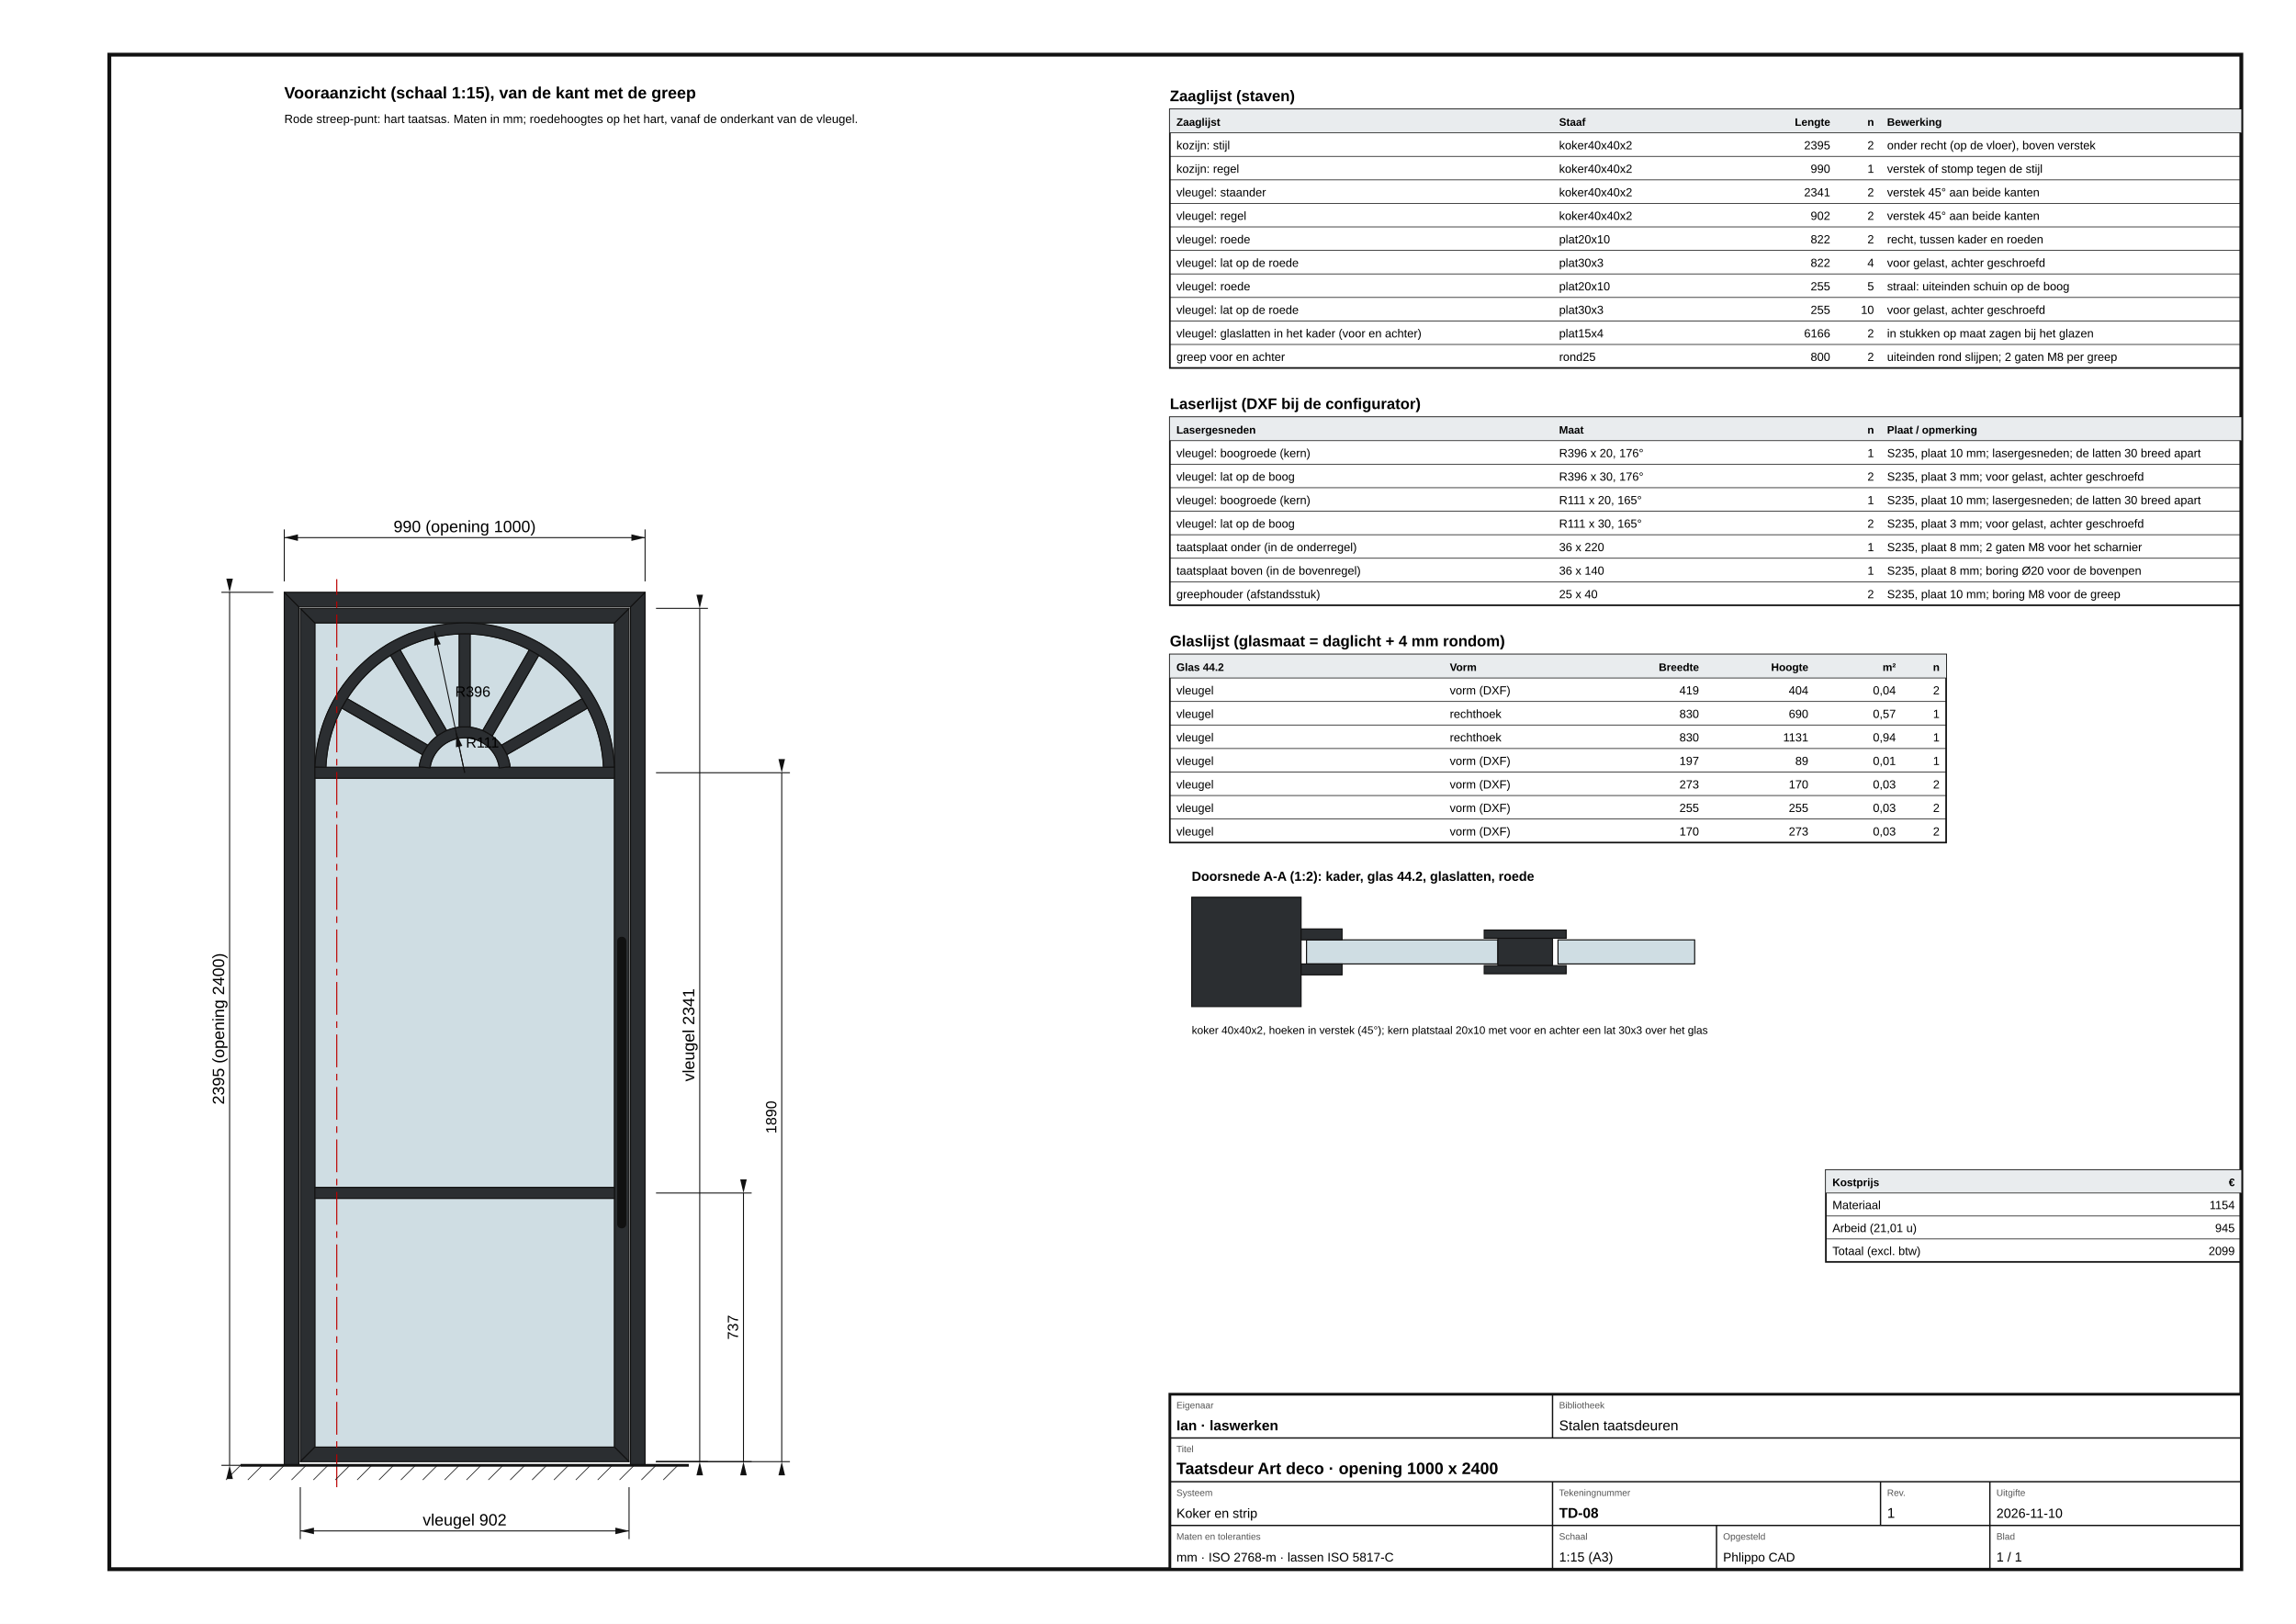
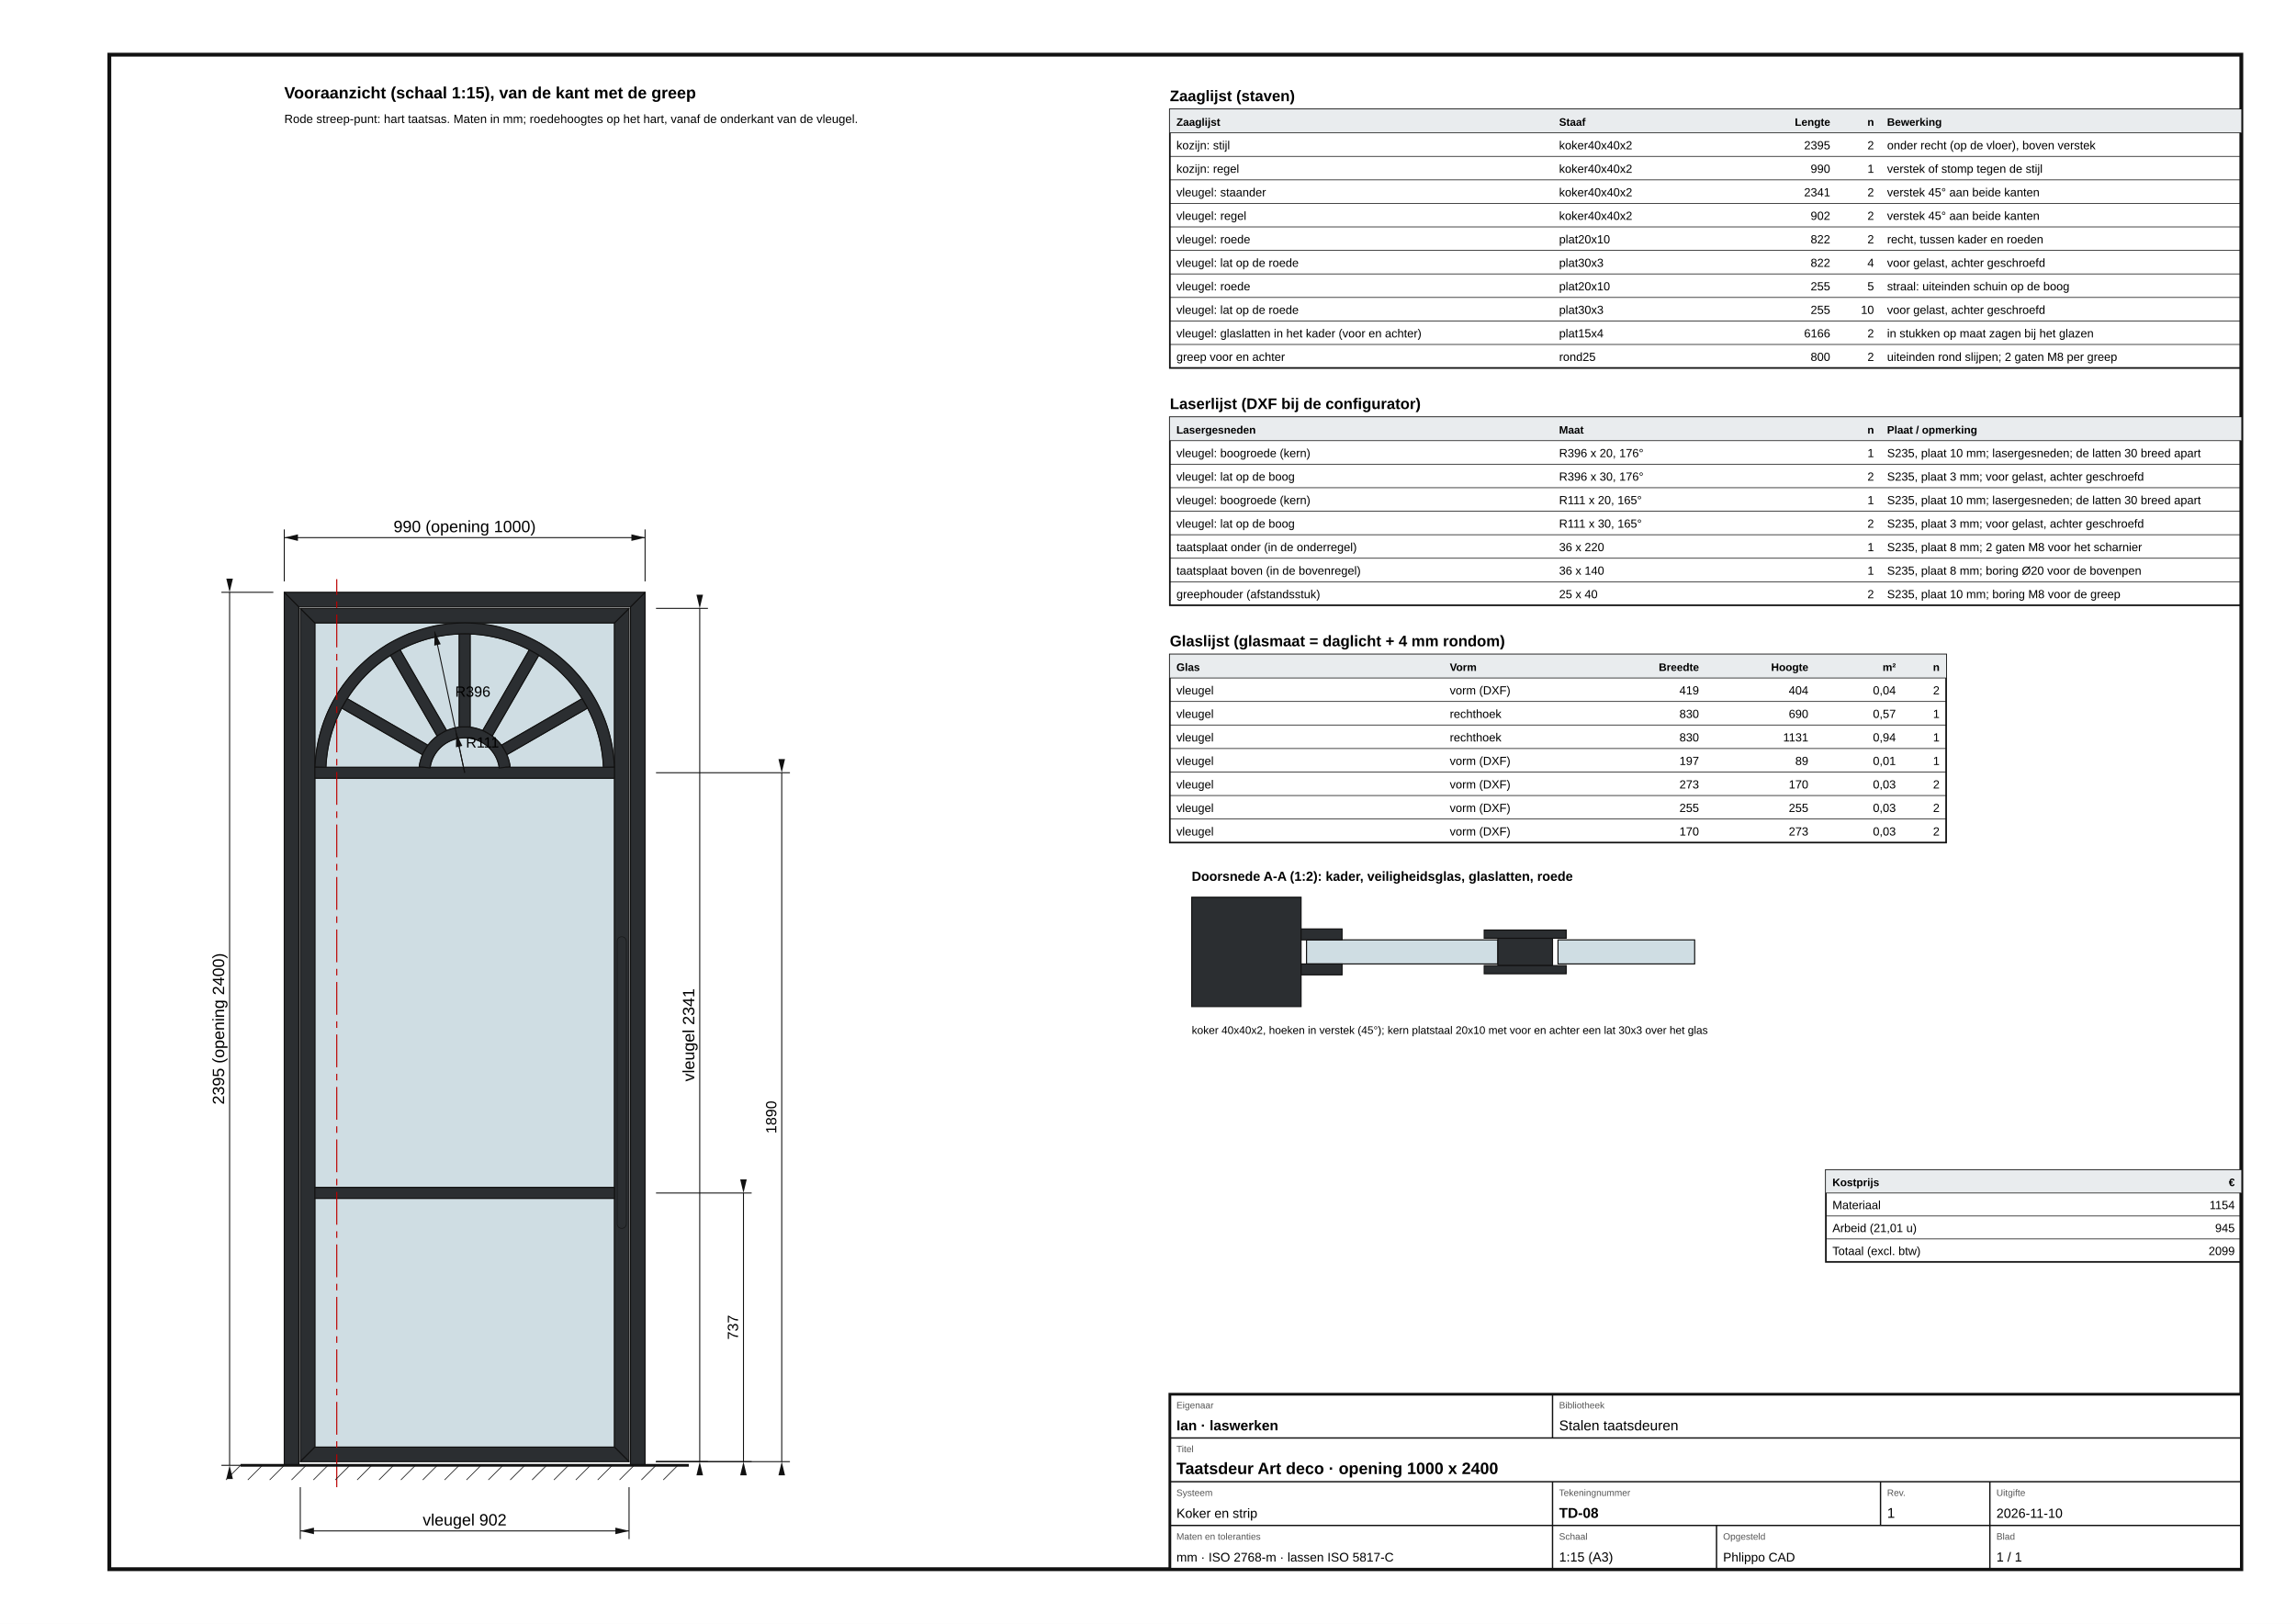
<svg xmlns="http://www.w3.org/2000/svg" viewBox="0 0 420 297" width="420mm" height="297mm" font-family="Arial, Helvetica, sans-serif">
  <rect width="420" height="297" fill="#fff" />
  <rect x="20" y="10" width="390" height="277" fill="none" stroke="#111" stroke-width="0.7" />
  <polygon points="57.6,140.33 57.62,140.33 57.89,137.35 57.91,137.23 57.93,137.1 57.95,136.97 57.97,136.83 58,136.68 58.03,136.52 58.06,136.34 58.09,136.16 58.13,135.96 58.18,135.74 58.23,135.51 58.28,135.26 58.35,134.99 58.42,134.69 58.5,134.36 58.6,134 58.71,133.6 58.85,133.16 59.01,132.67 59.2,132.12 59.43,131.5 59.71,130.79 60.06,130 60.49,129.08 61.05,128.03 61.76,126.81 62.7,125.41 63.95,123.79 65.63,121.96 67.88,119.94 70.9,117.84 74.82,115.89 79.63,114.47 85,113.93 57.6,113.93" fill="#cfdde3" stroke="#111" stroke-width="0.15" stroke-linejoin="round" />
  <polygon points="85,113.93 90.37,114.47 95.18,115.89 99.1,117.84 102.12,119.94 104.37,121.96 106.05,123.79 107.3,125.41 108.24,126.81 108.95,128.03 109.51,129.08 109.94,130 110.29,130.79 110.57,131.5 110.8,132.12 110.99,132.67 111.15,133.16 111.29,133.6 111.4,134 111.5,134.36 111.58,134.69 111.65,134.99 111.72,135.26 111.77,135.51 111.82,135.74 111.87,135.96 111.91,136.16 111.94,136.34 111.97,136.52 112,136.68 112.03,136.83 112.05,136.97 112.07,137.1 112.09,137.23 112.11,137.35 112.38,140.33 112.4,140.33 112.4,113.93" fill="#cfdde3" stroke="#111" stroke-width="0.15" stroke-linejoin="round" />
  <polygon points="57.6,264.67 112.4,264.67 112.4,219.18 57.6,219.18" fill="#cfdde3" stroke="#111" stroke-width="0.15" stroke-linejoin="round" />
  <polygon points="57.6,217.18 112.4,217.18 112.4,142.33 57.6,142.33" fill="#cfdde3" stroke="#111" stroke-width="0.15" stroke-linejoin="round" />
  <polygon points="90.36,137.85 90.27,137.71 90.17,137.58 90.07,137.44 89.97,137.31 89.86,137.18 89.75,137.06 89.64,136.93 89.52,136.81 89.4,136.7 89.28,136.58 89.15,136.47 89.02,136.37 88.89,136.26 88.76,136.16 88.62,136.07 88.48,135.97 88.34,135.88 88.2,135.8 88.05,135.72 87.9,135.64 87.75,135.56 87.6,135.49 87.45,135.43 87.29,135.37 87.13,135.31 86.98,135.25 86.82,135.2 86.65,135.16 86.49,135.12 86.33,135.08 86.16,135.05 86,135.02 85.83,135 85.67,134.98 85.5,134.96 85.33,134.95 85.17,134.94 85,134.94 84.83,134.94 84.67,134.95 84.5,134.96 84.33,134.98 84.17,135 84,135.02 83.84,135.05 83.67,135.08 83.51,135.12 83.35,135.16 83.18,135.2 83.02,135.25 82.87,135.31 82.71,135.37 82.55,135.43 82.4,135.49 82.25,135.56 82.1,135.64 81.95,135.72 81.8,135.8 81.66,135.88 81.52,135.97 81.38,136.07 81.24,136.16 81.11,136.26 80.98,136.37 80.85,136.47 80.72,136.58 80.6,136.7 80.48,136.81 80.36,136.93 80.25,137.06 80.14,137.18 80.03,137.31 79.93,137.44 79.83,137.58 79.73,137.71 79.64,137.85 79.55,137.99 79.46,138.14 79.38,138.28 79.3,138.43 79.23,138.58 79.16,138.73 79.09,138.89 79.03,139.04 78.97,139.2 78.92,139.36 78.87,139.52 78.83,139.68 78.78,139.84 78.75,140 78.72,140.17 78.69,140.33 91.31,140.33 91.28,140.17 91.25,140 91.22,139.84 91.17,139.68 91.13,139.52 91.08,139.36 91.03,139.2 90.97,139.04 90.91,138.89 90.84,138.73 90.77,138.58 90.7,138.43 90.62,138.28 90.54,138.14 90.45,137.99" fill="#cfdde3" stroke="#111" stroke-width="0.15" stroke-linejoin="round" />
  <polygon points="109.53,134.76 109.35,134.12 109.16,133.48 108.94,132.85 108.71,132.23 108.47,131.61 108.2,131 107.93,130.4 107.63,129.8 107.48,129.51 92.86,137.95 92.72,138.04 92.79,138.22 92.81,138.25 92.82,138.29 92.83,138.33 92.85,138.37 92.87,138.41 92.88,138.45 92.9,138.5 92.92,138.55 92.94,138.61 92.96,138.67 92.98,138.73 93,138.8 93.03,138.88 93.05,138.97 93.08,139.06 93.11,139.16 93.13,139.26 93.16,139.36 93.18,139.44 93.19,139.52 93.21,139.6 93.22,139.66 93.24,139.73 93.25,139.78 93.26,139.84 93.27,139.89 93.27,139.93 93.28,139.98 93.29,140.02 93.29,140.06 93.3,140.1 93.31,140.13 93.33,140.33 93.5,140.33 110.38,140.33 110.37,140 110.32,139.34 110.26,138.68 110.18,138.02 110.09,137.36 109.97,136.7 109.84,136.05 109.7,135.4" fill="#cfdde3" stroke="#111" stroke-width="0.15" stroke-linejoin="round" />
  <polygon points="103.88,124.34 103.42,123.85 102.96,123.37 102.48,122.91 102,122.46 101.5,122.02 100.98,121.59 100.46,121.18 99.93,120.78 99.39,120.4 98.83,120.03 98.56,119.86 90.12,134.47 90.04,134.62 90.19,134.74 90.22,134.76 90.25,134.79 90.28,134.81 90.31,134.84 90.35,134.87 90.39,134.9 90.42,134.93 90.47,134.97 90.51,135 90.56,135.05 90.61,135.09 90.67,135.14 90.72,135.2 90.79,135.26 90.86,135.32 90.93,135.4 91.01,135.47 91.08,135.54 91.14,135.61 91.19,135.67 91.24,135.72 91.29,135.77 91.33,135.82 91.37,135.87 91.4,135.91 91.44,135.95 91.47,135.98 91.5,136.02 91.52,136.05 91.55,136.08 91.57,136.11 91.59,136.14 91.71,136.3 91.86,136.22 106.48,127.78 106.3,127.5 105.93,126.95 105.55,126.4 105.15,125.87 104.74,125.35 104.31,124.84" fill="#cfdde3" stroke="#111" stroke-width="0.15" stroke-linejoin="round" />
  <polygon points="92.85,117.18 92.21,116.98 91.57,116.8 90.93,116.64 90.28,116.49 89.63,116.36 88.97,116.25 88.32,116.15 87.66,116.07 86.99,116.01 86.33,115.97 86,115.96 86,132.84 86,133 86.2,133.03 86.24,133.03 86.27,133.04 86.31,133.04 86.35,133.05 86.4,133.06 86.45,133.07 86.5,133.08 86.55,133.09 86.61,133.1 86.67,133.11 86.74,133.12 86.81,133.14 86.89,133.16 86.98,133.18 87.07,133.2 87.17,133.23 87.27,133.26 87.37,133.28 87.45,133.31 87.53,133.33 87.6,133.35 87.67,133.38 87.73,133.4 87.78,133.42 87.83,133.43 87.88,133.45 87.93,133.47 87.97,133.48 88.01,133.5 88.04,133.51 88.08,133.53 88.11,133.54 88.3,133.62 88.38,133.47 96.82,118.86 96.53,118.7 95.93,118.41 95.33,118.13 94.72,117.87 94.1,117.62 93.48,117.39" fill="#cfdde3" stroke="#111" stroke-width="0.15" stroke-linejoin="round" />
  <polygon points="79.72,116.49 79.07,116.64 78.43,116.8 77.79,116.98 77.15,117.18 76.52,117.39 75.9,117.62 75.28,117.87 74.67,118.13 74.07,118.41 73.47,118.7 73.18,118.86 81.62,133.47 81.7,133.62 81.89,133.54 81.92,133.53 81.96,133.51 81.99,133.5 82.03,133.48 82.07,133.47 82.12,133.45 82.17,133.43 82.22,133.42 82.27,133.4 82.33,133.38 82.4,133.35 82.47,133.33 82.55,133.31 82.63,133.28 82.73,133.26 82.83,133.23 82.93,133.2 83.02,133.18 83.11,133.16 83.19,133.14 83.26,133.12 83.33,133.11 83.39,133.1 83.45,133.09 83.5,133.08 83.55,133.07 83.6,133.06 83.65,133.05 83.69,133.04 83.73,133.04 83.76,133.03 83.8,133.03 84,133 84,132.84 84,115.96 83.67,115.97 83.01,116.01 82.34,116.07 81.68,116.15 81.03,116.25 80.37,116.36" fill="#cfdde3" stroke="#111" stroke-width="0.15" stroke-linejoin="round" />
  <polygon points="68,122.46 67.52,122.91 67.04,123.37 66.58,123.85 66.12,124.34 65.69,124.84 65.26,125.35 64.85,125.87 64.45,126.4 64.07,126.95 63.7,127.5 63.52,127.78 78.14,136.22 78.29,136.3 78.41,136.14 78.43,136.11 78.45,136.08 78.48,136.05 78.5,136.02 78.53,135.98 78.56,135.95 78.6,135.91 78.63,135.87 78.67,135.82 78.71,135.77 78.76,135.72 78.81,135.67 78.86,135.61 78.92,135.54 78.99,135.47 79.07,135.4 79.14,135.32 79.21,135.26 79.28,135.2 79.33,135.14 79.39,135.09 79.44,135.05 79.49,135 79.53,134.97 79.58,134.93 79.61,134.9 79.65,134.87 79.69,134.84 79.72,134.81 79.75,134.79 79.78,134.76 79.81,134.74 79.96,134.62 79.88,134.47 71.44,119.86 71.17,120.03 70.61,120.4 70.07,120.78 69.54,121.18 69.02,121.59 68.5,122.02" fill="#cfdde3" stroke="#111" stroke-width="0.15" stroke-linejoin="round" />
  <polygon points="60.84,133.48 60.65,134.12 60.47,134.76 60.3,135.4 60.16,136.05 60.03,136.7 59.91,137.36 59.82,138.02 59.74,138.68 59.68,139.34 59.63,140 59.62,140.33 76.5,140.33 76.67,140.33 76.69,140.13 76.7,140.1 76.71,140.06 76.71,140.02 76.72,139.98 76.73,139.93 76.73,139.89 76.74,139.84 76.75,139.78 76.76,139.73 76.78,139.66 76.79,139.6 76.81,139.52 76.82,139.44 76.84,139.36 76.87,139.26 76.89,139.16 76.92,139.06 76.95,138.97 76.97,138.88 77,138.8 77.02,138.73 77.04,138.67 77.06,138.61 77.08,138.55 77.1,138.5 77.12,138.45 77.13,138.41 77.15,138.37 77.17,138.33 77.18,138.29 77.19,138.25 77.21,138.22 77.28,138.04 77.14,137.95 62.52,129.51 62.37,129.8 62.07,130.4 61.8,131 61.53,131.61 61.29,132.23 61.06,132.85" fill="#cfdde3" stroke="#111" stroke-width="0.15" stroke-linejoin="round" />
  <polygon points="52,268 52,108.33 54.67,111 54.67,268" fill="#2b2e31" stroke="#111" stroke-width="0.2" stroke-linejoin="round" />
  <polygon points="115.33,268 115.33,111 118,108.33 118,268" fill="#2b2e31" stroke="#111" stroke-width="0.2" stroke-linejoin="round" />
  <polygon points="52,108.33 118,108.33 115.33,111 54.67,111" fill="#2b2e31" stroke="#111" stroke-width="0.2" stroke-linejoin="round" />
  <polygon points="54.93,267.33 54.93,111.27 57.6,113.93 57.6,264.67" fill="#2b2e31" stroke="#111" stroke-width="0.2" stroke-linejoin="round" />
  <polygon points="112.4,264.67 112.4,113.93 115.07,111.27 115.07,267.33" fill="#2b2e31" stroke="#111" stroke-width="0.2" stroke-linejoin="round" />
  <polygon points="57.6,264.67 112.4,264.67 115.07,267.33 54.93,267.33" fill="#2b2e31" stroke="#111" stroke-width="0.2" stroke-linejoin="round" />
  <polygon points="54.93,111.27 115.07,111.27 112.4,113.93 57.6,113.93" fill="#2b2e31" stroke="#111" stroke-width="0.2" stroke-linejoin="round" />
  <polygon points="112.38,140.3 112.33,139.34 112.24,138.39 112.12,137.44 111.97,136.5 111.79,135.57 111.57,134.64 111.32,133.71 111.04,132.8 110.73,131.9 110.38,131.01 110.01,130.13 109.6,129.27 109.17,128.42 108.7,127.59 108.21,126.77 107.69,125.97 107.14,125.19 106.56,124.43 105.96,123.69 105.33,122.97 104.68,122.27 104,121.6 103.31,120.95 102.58,120.32 101.84,119.72 101.08,119.15 100.3,118.6 99.49,118.08 98.68,117.59 97.84,117.13 96.99,116.7 96.12,116.29 95.25,115.92 94.35,115.58 93.45,115.27 92.54,114.99 91.62,114.74 90.69,114.53 89.75,114.35 88.81,114.2 87.86,114.08 86.91,114 85.95,113.95 85,113.93 84.05,113.95 83.09,114 82.14,114.08 81.19,114.2 80.25,114.35 79.31,114.53 78.38,114.74 77.46,114.99 76.55,115.27 75.65,115.58 74.75,115.92 73.88,116.29 73.01,116.7 72.16,117.13 71.32,117.59 70.51,118.08 69.7,118.6 68.92,119.15 68.16,119.72 67.42,120.32 66.69,120.95 66,121.6 65.32,122.27 64.67,122.97 64.04,123.69 63.44,124.43 62.86,125.19 62.31,125.97 61.79,126.77 61.3,127.59 60.83,128.42 60.4,129.27 59.99,130.13 59.62,131.01 59.27,131.9 58.96,132.8 58.68,133.71 58.43,134.64 58.21,135.57 58.03,136.5 57.88,137.44 57.76,138.39 57.67,139.34 57.62,140.3 59.62,140.37 59.67,139.49 59.75,138.61 59.86,137.73 60,136.85 60.17,135.99 60.37,135.13 60.6,134.27 60.86,133.43 61.15,132.59 61.47,131.76 61.82,130.95 62.19,130.15 62.6,129.36 63.03,128.59 63.49,127.83 63.97,127.09 64.48,126.37 65.01,125.66 65.57,124.97 66.15,124.31 66.76,123.66 67.38,123.04 68.03,122.43 68.7,121.85 69.39,121.3 70.1,120.77 70.82,120.26 71.56,119.78 72.32,119.32 73.1,118.9 73.89,118.49 74.69,118.12 75.5,117.78 76.33,117.46 77.17,117.17 78.01,116.91 78.87,116.68 79.73,116.49 80.6,116.32 81.47,116.18 82.35,116.07 83.23,115.99 84.12,115.95 85,115.93 85.88,115.95 86.77,115.99 87.65,116.07 88.53,116.18 89.4,116.32 90.27,116.49 91.13,116.68 91.99,116.91 92.83,117.17 93.67,117.46 94.5,117.78 95.31,118.12 96.11,118.49 96.9,118.9 97.68,119.32 98.44,119.78 99.18,120.26 99.9,120.77 100.61,121.3 101.3,121.85 101.97,122.43 102.62,123.04 103.24,123.66 103.85,124.31 104.43,124.97 104.99,125.66 105.52,126.37 106.03,127.09 106.51,127.83 106.97,128.59 107.4,129.36 107.81,130.15 108.18,130.95 108.53,131.76 108.85,132.59 109.14,133.43 109.4,134.27 109.63,135.13 109.83,135.99 110,136.85 110.14,137.73 110.25,138.61 110.33,139.49 110.38,140.37" fill="#2b2e31" stroke="#111" stroke-width="0.2" stroke-linejoin="round" />
  <polygon points="57.6,140.33 112.4,140.33 112.4,142.33 57.6,142.33" fill="#2b2e31" stroke="#111" stroke-width="0.2" stroke-linejoin="round" />
  <polygon points="57.6,217.18 112.4,217.18 112.4,219.18 57.6,219.18" fill="#2b2e31" stroke="#111" stroke-width="0.2" stroke-linejoin="round" />
  <polygon points="93.31,140.2 93.27,139.91 93.22,139.63 93.15,139.34 93.08,139.06 93,138.78 92.9,138.51 92.8,138.24 92.69,137.97 92.57,137.71 92.44,137.45 92.3,137.19 92.15,136.94 92,136.7 91.83,136.46 91.66,136.23 91.48,136 91.29,135.78 91.09,135.56 90.89,135.36 90.68,135.16 90.46,134.96 90.24,134.78 90.01,134.6 89.77,134.43 89.53,134.27 89.29,134.12 89.03,133.97 88.78,133.84 88.52,133.71 88.25,133.6 87.98,133.49 87.71,133.39 87.43,133.3 87.15,133.22 86.87,133.15 86.59,133.09 86.3,133.04 86.01,133 85.72,132.97 85.44,132.95 85.15,132.94 84.85,132.94 84.56,132.95 84.28,132.97 83.99,133 83.7,133.04 83.41,133.09 83.13,133.15 82.85,133.22 82.57,133.3 82.29,133.39 82.02,133.49 81.75,133.6 81.48,133.71 81.22,133.84 80.97,133.97 80.71,134.12 80.47,134.27 80.23,134.43 79.99,134.6 79.76,134.78 79.54,134.96 79.32,135.16 79.11,135.36 78.91,135.56 78.71,135.78 78.52,136 78.34,136.23 78.17,136.46 78,136.7 77.85,136.94 77.7,137.19 77.56,137.45 77.43,137.71 77.31,137.97 77.2,138.24 77.1,138.51 77,138.78 76.92,139.06 76.85,139.34 76.78,139.63 76.73,139.91 76.69,140.2 78.67,140.47 78.7,140.25 78.74,140.03 78.79,139.82 78.85,139.6 78.91,139.39 78.98,139.18 79.06,138.98 79.14,138.77 79.24,138.57 79.33,138.37 79.44,138.18 79.55,137.99 79.67,137.8 79.8,137.62 79.93,137.44 80.07,137.27 80.21,137.1 80.36,136.94 80.51,136.78 80.67,136.63 80.84,136.48 81.01,136.34 81.18,136.21 81.36,136.08 81.55,135.95 81.74,135.84 81.93,135.73 82.12,135.63 82.32,135.53 82.52,135.44 82.73,135.36 82.94,135.28 83.15,135.22 83.36,135.16 83.58,135.1 83.79,135.06 84.01,135.02 84.23,134.99 84.45,134.97 84.67,134.95 84.89,134.94 85.11,134.94 85.33,134.95 85.55,134.97 85.77,134.99 85.99,135.02 86.21,135.06 86.42,135.1 86.64,135.16 86.85,135.22 87.06,135.28 87.27,135.36 87.48,135.44 87.68,135.53 87.88,135.63 88.07,135.73 88.26,135.84 88.45,135.95 88.64,136.08 88.82,136.21 88.99,136.34 89.16,136.48 89.33,136.63 89.49,136.78 89.64,136.94 89.79,137.1 89.93,137.27 90.07,137.44 90.2,137.62 90.33,137.8 90.45,137.99 90.56,138.18 90.67,138.37 90.76,138.57 90.86,138.77 90.94,138.98 91.02,139.18 91.09,139.39 91.15,139.6 91.21,139.82 91.26,140.03 91.3,140.25 91.33,140.47" fill="#2b2e31" stroke="#111" stroke-width="0.2" stroke-linejoin="round" />
  <polygon points="91.77,136.27 106.48,127.78 107.48,129.51 92.77,138" fill="#2b2e31" stroke="#111" stroke-width="0.2" stroke-linejoin="round" />
  <polygon points="88.33,133.57 96.82,118.85 98.56,119.85 90.06,134.57" fill="#2b2e31" stroke="#111" stroke-width="0.2" stroke-linejoin="round" />
  <polygon points="84,132.94 84,115.95 86,115.95 86,132.94" fill="#2b2e31" stroke="#111" stroke-width="0.2" stroke-linejoin="round" />
  <polygon points="79.94,134.57 71.44,119.85 73.18,118.85 81.67,133.57" fill="#2b2e31" stroke="#111" stroke-width="0.2" stroke-linejoin="round" />
  <polygon points="77.23,138 62.52,129.51 63.52,127.78 78.23,136.27" fill="#2b2e31" stroke="#111" stroke-width="0.2" stroke-linejoin="round" />
  <line x1="61.6" y1="272" x2="61.6" y2="105.93" stroke="#b00" stroke-width="0.2" stroke-dasharray="6 1.2 1.2 1.2" />
-   <rect x="112.9" y="171.33" width="1.67" height="53.33" rx="0.8" fill="#111" stroke="none" />
+   <rect x="112.9" y="171.33" width="1.67" height="53.33" rx="0.8" fill="#2b2e31" stroke="#111" stroke-width="0.1" />
  <line x1="44" y1="268" x2="126" y2="268" stroke="#111" stroke-width="0.5" />
  <line x1="44" y1="268" x2="41.33" y2="270.67" stroke="#111" stroke-width="0.13" />
  <line x1="48" y1="268" x2="45.33" y2="270.67" stroke="#111" stroke-width="0.13" />
  <line x1="52" y1="268" x2="49.33" y2="270.67" stroke="#111" stroke-width="0.13" />
  <line x1="56" y1="268" x2="53.33" y2="270.67" stroke="#111" stroke-width="0.13" />
  <line x1="60" y1="268" x2="57.33" y2="270.67" stroke="#111" stroke-width="0.13" />
  <line x1="64" y1="268" x2="61.33" y2="270.67" stroke="#111" stroke-width="0.13" />
  <line x1="68" y1="268" x2="65.33" y2="270.67" stroke="#111" stroke-width="0.13" />
  <line x1="72" y1="268" x2="69.33" y2="270.67" stroke="#111" stroke-width="0.13" />
  <line x1="76" y1="268" x2="73.33" y2="270.67" stroke="#111" stroke-width="0.13" />
  <line x1="80" y1="268" x2="77.33" y2="270.67" stroke="#111" stroke-width="0.13" />
  <line x1="84" y1="268" x2="81.33" y2="270.67" stroke="#111" stroke-width="0.13" />
  <line x1="88" y1="268" x2="85.33" y2="270.67" stroke="#111" stroke-width="0.13" />
  <line x1="92" y1="268" x2="89.33" y2="270.67" stroke="#111" stroke-width="0.13" />
  <line x1="96" y1="268" x2="93.33" y2="270.67" stroke="#111" stroke-width="0.13" />
  <line x1="100" y1="268" x2="97.33" y2="270.67" stroke="#111" stroke-width="0.13" />
  <line x1="104" y1="268" x2="101.33" y2="270.67" stroke="#111" stroke-width="0.13" />
  <line x1="108" y1="268" x2="105.33" y2="270.67" stroke="#111" stroke-width="0.13" />
  <line x1="112" y1="268" x2="109.33" y2="270.67" stroke="#111" stroke-width="0.13" />
  <line x1="116" y1="268" x2="113.33" y2="270.67" stroke="#111" stroke-width="0.13" />
  <line x1="120" y1="268" x2="117.33" y2="270.67" stroke="#111" stroke-width="0.13" />
  <line x1="124" y1="268" x2="121.33" y2="270.67" stroke="#111" stroke-width="0.13" />
  <line x1="52" y1="106.33" x2="52" y2="96.83" stroke="#111" stroke-width="0.18" />
  <line x1="118" y1="106.33" x2="118" y2="96.83" stroke="#111" stroke-width="0.18" />
  <line x1="52" y1="98.33" x2="118" y2="98.33" stroke="#111" stroke-width="0.18" />
  <polygon points="52,98.33 54.5,98.93 54.5,97.73" fill="#111" />
  <polygon points="118,98.33 115.5,97.73 115.5,98.93" fill="#111" />
  <text x="85" y="97.33" font-size="3" text-anchor="middle">990 (opening 1000)</text>
  <line x1="50" y1="268" x2="40.5" y2="268" stroke="#111" stroke-width="0.18" />
  <line x1="50" y1="108.33" x2="40.5" y2="108.33" stroke="#111" stroke-width="0.18" />
  <line x1="42" y1="268" x2="42" y2="108.33" stroke="#111" stroke-width="0.18" />
  <polygon points="42,268 41.4,270.5 42.6,270.5" fill="#111" />
  <polygon points="42,108.33 42.6,105.83 41.4,105.83" fill="#111" />
  <text x="41" y="188.17" font-size="3" text-anchor="middle" transform="rotate(-90 41 188.17)">2395 (opening 2400)</text>
  <line x1="54.93" y1="272" x2="54.93" y2="281.5" stroke="#111" stroke-width="0.18" />
  <line x1="115.07" y1="272" x2="115.07" y2="281.5" stroke="#111" stroke-width="0.18" />
  <line x1="54.93" y1="280" x2="115.07" y2="280" stroke="#111" stroke-width="0.18" />
  <polygon points="54.93,280 57.43,280.6 57.43,279.4" fill="#111" />
  <polygon points="115.07,280 112.57,279.4 112.57,280.6" fill="#111" />
  <text x="85" y="279" font-size="3" text-anchor="middle">vleugel 902</text>
  <line x1="120" y1="267.33" x2="129.5" y2="267.33" stroke="#111" stroke-width="0.18" />
  <line x1="120" y1="111.27" x2="129.5" y2="111.27" stroke="#111" stroke-width="0.18" />
  <line x1="128" y1="267.33" x2="128" y2="111.27" stroke="#111" stroke-width="0.18" />
  <polygon points="128,267.33 127.4,269.83 128.6,269.83" fill="#111" />
  <polygon points="128,111.27 128.6,108.77 127.4,108.77" fill="#111" />
  <text x="127" y="189.3" font-size="3" text-anchor="middle" transform="rotate(-90 127 189.3)">vleugel 2341</text>
  <line x1="120" y1="267.33" x2="137.5" y2="267.33" stroke="#111" stroke-width="0.18" />
  <line x1="120" y1="218.2" x2="137.5" y2="218.2" stroke="#111" stroke-width="0.18" />
  <line x1="136" y1="267.33" x2="136" y2="218.2" stroke="#111" stroke-width="0.18" />
  <polygon points="136,267.33 135.4,269.83 136.6,269.83" fill="#111" />
  <polygon points="136,218.2 136.6,215.7 135.4,215.7" fill="#111" />
  <text x="135" y="242.77" font-size="2.7" text-anchor="middle" transform="rotate(-90 135 242.77)">737</text>
  <line x1="120" y1="267.33" x2="144.5" y2="267.33" stroke="#111" stroke-width="0.18" />
  <line x1="120" y1="141.33" x2="144.5" y2="141.33" stroke="#111" stroke-width="0.18" />
  <line x1="143" y1="267.33" x2="143" y2="141.33" stroke="#111" stroke-width="0.18" />
  <polygon points="143,267.33 142.4,269.83 143.6,269.83" fill="#111" />
  <polygon points="143,141.33 143.6,138.83 142.4,138.83" fill="#111" />
  <text x="142" y="204.33" font-size="2.7" text-anchor="middle" transform="rotate(-90 142 204.33)">1890</text>
  <line x1="85" y1="141.33" x2="79.51" y2="115.51" stroke="#111" stroke-width="0.18" />
  <polygon points="79.51,115.51 79.44,118.08 80.62,117.83" fill="#111" />
  <text x="83.26" y="127.42" font-size="2.7">R396</text>
  <line x1="85" y1="141.33" x2="83.46" y2="134.1" stroke="#111" stroke-width="0.18" />
  <polygon points="83.46,134.1 83.4,136.67 84.57,136.42" fill="#111" />
  <text x="85.23" y="136.72" font-size="2.7">R111</text>
  <text x="52" y="18" font-size="3" font-weight="700">Vooraanzicht (schaal 1:15), van de kant met de greep</text>
  <text x="52" y="22.5" font-size="2.2">Rode streep-punt: hart taatsas. Maten in mm; roedehoogtes op het hart, vanaf de onderkant van de vleugel.</text>
  <text x="214" y="18.5" font-size="2.8" font-weight="700">Zaaglijst (staven)</text>
  <rect x="214" y="20" width="196" height="47.3" fill="none" stroke="#111" stroke-width="0.3" />
  <rect x="214" y="20" width="196" height="4.3" fill="#e9ecee" stroke="none" />
  <text x="215.2" y="23.01" font-size="1.978" font-weight="700">Zaaglijst</text>
  <text x="285.2" y="23.01" font-size="1.978" font-weight="700">Staaf</text>
  <text x="334.8" y="23.01" font-size="1.978" text-anchor="end" font-weight="700">Lengte</text>
  <text x="342.8" y="23.01" font-size="1.978" text-anchor="end" font-weight="700">n</text>
  <text x="345.2" y="23.01" font-size="1.978" font-weight="700">Bewerking</text>
  <line x1="214" y1="24.3" x2="410" y2="24.3" stroke="#111" stroke-width="0.13" />
  <text x="215.2" y="27.31" font-size="2.15">kozijn: stijl</text>
  <text x="285.2" y="27.31" font-size="2.15">koker40x40x2</text>
  <text x="334.8" y="27.31" font-size="2.15" text-anchor="end">2395</text>
  <text x="342.8" y="27.31" font-size="2.15" text-anchor="end">2</text>
  <text x="345.2" y="27.31" font-size="2.15">onder recht (op de vloer), boven verstek</text>
  <line x1="214" y1="28.6" x2="410" y2="28.6" stroke="#111" stroke-width="0.13" />
  <text x="215.2" y="31.61" font-size="2.15">kozijn: regel</text>
  <text x="285.2" y="31.61" font-size="2.15">koker40x40x2</text>
  <text x="334.8" y="31.61" font-size="2.15" text-anchor="end">990</text>
  <text x="342.8" y="31.61" font-size="2.15" text-anchor="end">1</text>
  <text x="345.2" y="31.61" font-size="2.15">verstek of stomp tegen de stijl</text>
  <line x1="214" y1="32.9" x2="410" y2="32.9" stroke="#111" stroke-width="0.13" />
  <text x="215.2" y="35.91" font-size="2.15">vleugel: staander</text>
  <text x="285.2" y="35.91" font-size="2.15">koker40x40x2</text>
  <text x="334.8" y="35.91" font-size="2.15" text-anchor="end">2341</text>
  <text x="342.8" y="35.91" font-size="2.15" text-anchor="end">2</text>
  <text x="345.2" y="35.91" font-size="2.15">verstek 45° aan beide kanten</text>
  <line x1="214" y1="37.2" x2="410" y2="37.2" stroke="#111" stroke-width="0.13" />
  <text x="215.2" y="40.21" font-size="2.15">vleugel: regel</text>
  <text x="285.2" y="40.21" font-size="2.15">koker40x40x2</text>
  <text x="334.8" y="40.21" font-size="2.15" text-anchor="end">902</text>
  <text x="342.8" y="40.21" font-size="2.15" text-anchor="end">2</text>
  <text x="345.2" y="40.21" font-size="2.15">verstek 45° aan beide kanten</text>
  <line x1="214" y1="41.5" x2="410" y2="41.5" stroke="#111" stroke-width="0.13" />
  <text x="215.2" y="44.51" font-size="2.15">vleugel: roede</text>
  <text x="285.2" y="44.51" font-size="2.15">plat20x10</text>
  <text x="334.8" y="44.51" font-size="2.15" text-anchor="end">822</text>
  <text x="342.8" y="44.51" font-size="2.15" text-anchor="end">2</text>
  <text x="345.2" y="44.51" font-size="2.15">recht, tussen kader en roeden</text>
  <line x1="214" y1="45.8" x2="410" y2="45.8" stroke="#111" stroke-width="0.13" />
  <text x="215.2" y="48.81" font-size="2.15">vleugel: lat op de roede</text>
  <text x="285.2" y="48.81" font-size="2.15">plat30x3</text>
  <text x="334.8" y="48.81" font-size="2.15" text-anchor="end">822</text>
  <text x="342.8" y="48.81" font-size="2.15" text-anchor="end">4</text>
  <text x="345.2" y="48.81" font-size="2.15">voor gelast, achter geschroefd</text>
  <line x1="214" y1="50.1" x2="410" y2="50.1" stroke="#111" stroke-width="0.13" />
  <text x="215.2" y="53.11" font-size="2.15">vleugel: roede</text>
  <text x="285.2" y="53.11" font-size="2.15">plat20x10</text>
  <text x="334.8" y="53.11" font-size="2.15" text-anchor="end">255</text>
  <text x="342.8" y="53.11" font-size="2.15" text-anchor="end">5</text>
  <text x="345.2" y="53.11" font-size="2.15">straal: uiteinden schuin op de boog</text>
  <line x1="214" y1="54.4" x2="410" y2="54.4" stroke="#111" stroke-width="0.13" />
  <text x="215.2" y="57.41" font-size="2.15">vleugel: lat op de roede</text>
  <text x="285.2" y="57.41" font-size="2.15">plat30x3</text>
  <text x="334.8" y="57.41" font-size="2.15" text-anchor="end">255</text>
  <text x="342.8" y="57.41" font-size="2.15" text-anchor="end">10</text>
  <text x="345.2" y="57.41" font-size="2.15">voor gelast, achter geschroefd</text>
  <line x1="214" y1="58.7" x2="410" y2="58.7" stroke="#111" stroke-width="0.13" />
  <text x="215.2" y="61.71" font-size="2.15">vleugel: glaslatten in het kader (voor en achter)</text>
  <text x="285.2" y="61.71" font-size="2.15">plat15x4</text>
  <text x="334.8" y="61.71" font-size="2.15" text-anchor="end">6166</text>
  <text x="342.8" y="61.71" font-size="2.15" text-anchor="end">2</text>
  <text x="345.2" y="61.71" font-size="2.15">in stukken op maat zagen bij het glazen</text>
  <line x1="214" y1="63" x2="410" y2="63" stroke="#111" stroke-width="0.13" />
  <text x="215.2" y="66.01" font-size="2.15">greep voor en achter</text>
  <text x="285.2" y="66.01" font-size="2.15">rond25</text>
  <text x="334.8" y="66.01" font-size="2.15" text-anchor="end">800</text>
  <text x="342.8" y="66.01" font-size="2.15" text-anchor="end">2</text>
  <text x="345.2" y="66.01" font-size="2.15">uiteinden rond slijpen; 2 gaten M8 per greep</text>
  <text x="214" y="74.8" font-size="2.8" font-weight="700">Laserlijst (DXF bij de configurator)</text>
  <rect x="214" y="76.3" width="196" height="34.4" fill="none" stroke="#111" stroke-width="0.3" />
  <rect x="214" y="76.3" width="196" height="4.3" fill="#e9ecee" stroke="none" />
  <text x="215.2" y="79.31" font-size="1.978" font-weight="700">Lasergesneden</text>
  <text x="285.2" y="79.31" font-size="1.978" font-weight="700">Maat</text>
  <text x="342.8" y="79.31" font-size="1.978" text-anchor="end" font-weight="700">n</text>
  <text x="345.2" y="79.31" font-size="1.978" font-weight="700">Plaat / opmerking</text>
  <line x1="214" y1="80.6" x2="410" y2="80.6" stroke="#111" stroke-width="0.13" />
  <text x="215.2" y="83.61" font-size="2.15">vleugel: boogroede (kern)</text>
  <text x="285.2" y="83.61" font-size="2.15">R396 x 20, 176°</text>
  <text x="342.8" y="83.61" font-size="2.15" text-anchor="end">1</text>
  <text x="345.2" y="83.61" font-size="2.15">S235, plaat 10 mm; lasergesneden; de latten 30 breed apart</text>
  <line x1="214" y1="84.9" x2="410" y2="84.9" stroke="#111" stroke-width="0.13" />
  <text x="215.2" y="87.91" font-size="2.15">vleugel: lat op de boog</text>
  <text x="285.2" y="87.91" font-size="2.15">R396 x 30, 176°</text>
  <text x="342.8" y="87.91" font-size="2.15" text-anchor="end">2</text>
  <text x="345.2" y="87.91" font-size="2.15">S235, plaat 3 mm; voor gelast, achter geschroefd</text>
  <line x1="214" y1="89.2" x2="410" y2="89.2" stroke="#111" stroke-width="0.13" />
  <text x="215.2" y="92.21" font-size="2.15">vleugel: boogroede (kern)</text>
  <text x="285.2" y="92.21" font-size="2.15">R111 x 20, 165°</text>
  <text x="342.8" y="92.21" font-size="2.15" text-anchor="end">1</text>
  <text x="345.2" y="92.21" font-size="2.15">S235, plaat 10 mm; lasergesneden; de latten 30 breed apart</text>
  <line x1="214" y1="93.5" x2="410" y2="93.5" stroke="#111" stroke-width="0.13" />
  <text x="215.2" y="96.51" font-size="2.15">vleugel: lat op de boog</text>
  <text x="285.2" y="96.51" font-size="2.15">R111 x 30, 165°</text>
  <text x="342.8" y="96.51" font-size="2.15" text-anchor="end">2</text>
  <text x="345.2" y="96.51" font-size="2.15">S235, plaat 3 mm; voor gelast, achter geschroefd</text>
  <line x1="214" y1="97.8" x2="410" y2="97.8" stroke="#111" stroke-width="0.13" />
  <text x="215.2" y="100.81" font-size="2.15">taatsplaat onder (in de onderregel)</text>
  <text x="285.2" y="100.81" font-size="2.15">36 x 220</text>
  <text x="342.8" y="100.81" font-size="2.15" text-anchor="end">1</text>
  <text x="345.2" y="100.81" font-size="2.15">S235, plaat 8 mm; 2 gaten M8 voor het scharnier</text>
  <line x1="214" y1="102.1" x2="410" y2="102.1" stroke="#111" stroke-width="0.13" />
  <text x="215.2" y="105.11" font-size="2.15">taatsplaat boven (in de bovenregel)</text>
  <text x="285.2" y="105.11" font-size="2.15">36 x 140</text>
  <text x="342.8" y="105.11" font-size="2.15" text-anchor="end">1</text>
  <text x="345.2" y="105.11" font-size="2.15">S235, plaat 8 mm; boring Ø20 voor de bovenpen</text>
  <line x1="214" y1="106.4" x2="410" y2="106.4" stroke="#111" stroke-width="0.13" />
  <text x="215.2" y="109.41" font-size="2.15">greephouder (afstandsstuk)</text>
  <text x="285.2" y="109.41" font-size="2.15">25 x 40</text>
  <text x="342.8" y="109.41" font-size="2.15" text-anchor="end">2</text>
  <text x="345.2" y="109.41" font-size="2.15">S235, plaat 10 mm; boring M8 voor de greep</text>
  <text x="214" y="118.2" font-size="2.8" font-weight="700">Glaslijst (glasmaat = daglicht + 4 mm rondom)</text>
  <rect x="214" y="119.7" width="142" height="34.4" fill="none" stroke="#111" stroke-width="0.3" />
  <rect x="214" y="119.7" width="142" height="4.3" fill="#e9ecee" stroke="none" />
-   <text x="215.2" y="122.71" font-size="1.978" font-weight="700">Glas 44.2</text>
+   <text x="215.2" y="122.71" font-size="1.978" font-weight="700">Glas</text>
  <text x="265.2" y="122.71" font-size="1.978" font-weight="700">Vorm</text>
  <text x="310.8" y="122.71" font-size="1.978" text-anchor="end" font-weight="700">Breedte</text>
  <text x="330.8" y="122.71" font-size="1.978" text-anchor="end" font-weight="700">Hoogte</text>
  <text x="346.8" y="122.71" font-size="1.978" text-anchor="end" font-weight="700">m²</text>
  <text x="354.8" y="122.71" font-size="1.978" text-anchor="end" font-weight="700">n</text>
  <line x1="214" y1="124" x2="356" y2="124" stroke="#111" stroke-width="0.13" />
  <text x="215.2" y="127.01" font-size="2.15">vleugel</text>
  <text x="265.2" y="127.01" font-size="2.15">vorm (DXF)</text>
  <text x="310.8" y="127.01" font-size="2.15" text-anchor="end">419</text>
  <text x="330.8" y="127.01" font-size="2.15" text-anchor="end">404</text>
  <text x="346.8" y="127.01" font-size="2.15" text-anchor="end">0,04</text>
  <text x="354.8" y="127.01" font-size="2.15" text-anchor="end">2</text>
  <line x1="214" y1="128.3" x2="356" y2="128.3" stroke="#111" stroke-width="0.13" />
  <text x="215.2" y="131.31" font-size="2.15">vleugel</text>
  <text x="265.2" y="131.31" font-size="2.15">rechthoek</text>
  <text x="310.8" y="131.31" font-size="2.15" text-anchor="end">830</text>
  <text x="330.8" y="131.31" font-size="2.15" text-anchor="end">690</text>
  <text x="346.8" y="131.31" font-size="2.15" text-anchor="end">0,57</text>
  <text x="354.8" y="131.31" font-size="2.15" text-anchor="end">1</text>
  <line x1="214" y1="132.6" x2="356" y2="132.6" stroke="#111" stroke-width="0.13" />
  <text x="215.2" y="135.61" font-size="2.15">vleugel</text>
  <text x="265.2" y="135.61" font-size="2.15">rechthoek</text>
  <text x="310.8" y="135.61" font-size="2.15" text-anchor="end">830</text>
  <text x="330.8" y="135.61" font-size="2.15" text-anchor="end">1131</text>
  <text x="346.8" y="135.61" font-size="2.15" text-anchor="end">0,94</text>
  <text x="354.8" y="135.61" font-size="2.15" text-anchor="end">1</text>
  <line x1="214" y1="136.9" x2="356" y2="136.9" stroke="#111" stroke-width="0.13" />
  <text x="215.2" y="139.91" font-size="2.15">vleugel</text>
  <text x="265.2" y="139.91" font-size="2.15">vorm (DXF)</text>
  <text x="310.8" y="139.91" font-size="2.15" text-anchor="end">197</text>
  <text x="330.8" y="139.91" font-size="2.15" text-anchor="end">89</text>
  <text x="346.8" y="139.91" font-size="2.15" text-anchor="end">0,01</text>
  <text x="354.8" y="139.91" font-size="2.15" text-anchor="end">1</text>
  <line x1="214" y1="141.2" x2="356" y2="141.2" stroke="#111" stroke-width="0.13" />
  <text x="215.2" y="144.21" font-size="2.15">vleugel</text>
  <text x="265.2" y="144.21" font-size="2.15">vorm (DXF)</text>
  <text x="310.8" y="144.21" font-size="2.15" text-anchor="end">273</text>
  <text x="330.8" y="144.21" font-size="2.15" text-anchor="end">170</text>
  <text x="346.8" y="144.21" font-size="2.15" text-anchor="end">0,03</text>
  <text x="354.8" y="144.21" font-size="2.15" text-anchor="end">2</text>
  <line x1="214" y1="145.5" x2="356" y2="145.5" stroke="#111" stroke-width="0.13" />
  <text x="215.2" y="148.51" font-size="2.15">vleugel</text>
  <text x="265.2" y="148.51" font-size="2.15">vorm (DXF)</text>
  <text x="310.8" y="148.51" font-size="2.15" text-anchor="end">255</text>
  <text x="330.8" y="148.51" font-size="2.15" text-anchor="end">255</text>
  <text x="346.8" y="148.51" font-size="2.15" text-anchor="end">0,03</text>
  <text x="354.8" y="148.51" font-size="2.15" text-anchor="end">2</text>
  <line x1="214" y1="149.8" x2="356" y2="149.8" stroke="#111" stroke-width="0.13" />
  <text x="215.2" y="152.81" font-size="2.15">vleugel</text>
  <text x="265.2" y="152.81" font-size="2.15">vorm (DXF)</text>
  <text x="310.8" y="152.81" font-size="2.15" text-anchor="end">170</text>
  <text x="330.8" y="152.81" font-size="2.15" text-anchor="end">273</text>
  <text x="346.8" y="152.81" font-size="2.15" text-anchor="end">0,03</text>
  <text x="354.8" y="152.81" font-size="2.15" text-anchor="end">2</text>
  <rect x="218" y="164.1" width="20" height="20" fill="#2b2e31" stroke="#111" stroke-width="0.2" />
  <rect x="239" y="171.9" width="35" height="4.4" fill="#cfdde3" stroke="#111" stroke-width="0.2" />
  <rect x="238" y="169.9" width="7.5" height="2" fill="#2b2e31" stroke="#111" stroke-width="0.2" />
  <rect x="238" y="176.3" width="7.5" height="2" fill="#2b2e31" stroke="#111" stroke-width="0.2" />
  <rect x="274" y="171.6" width="10" height="5" fill="#2b2e31" stroke="#111" stroke-width="0.2" />
  <rect x="271.5" y="170.1" width="15" height="1.5" fill="#2b2e31" stroke="#111" stroke-width="0.2" />
  <rect x="271.5" y="176.6" width="15" height="1.5" fill="#2b2e31" stroke="#111" stroke-width="0.2" />
  <rect x="285" y="171.9" width="25" height="4.4" fill="#cfdde3" stroke="#111" stroke-width="0.2" />
-   <text x="218" y="161.1" font-size="2.4" font-weight="700">Doorsnede A-A (1:2): kader, glas 44.2, glaslatten, roede</text>
+   <text x="218" y="161.1" font-size="2.4" font-weight="700">Doorsnede A-A (1:2): kader, veiligheidsglas, glaslatten, roede</text>
  <text x="218" y="189.1" font-size="2">koker 40x40x2, hoeken in verstek (45°); kern platstaal 20x10 met voor en achter een lat 30x3 over het glas</text>
  <rect x="334" y="214" width="76" height="16.8" fill="none" stroke="#111" stroke-width="0.3" />
  <rect x="334" y="214" width="76" height="4.2" fill="#e9ecee" stroke="none" />
  <text x="335.2" y="216.94" font-size="1.978" font-weight="700">Kostprijs</text>
  <text x="408.8" y="216.94" font-size="1.978" text-anchor="end" font-weight="700">€</text>
  <line x1="334" y1="218.2" x2="410" y2="218.2" stroke="#111" stroke-width="0.13" />
  <text x="335.2" y="221.14" font-size="2.15">Materiaal</text>
  <text x="408.8" y="221.14" font-size="2.15" text-anchor="end">1154</text>
  <line x1="334" y1="222.4" x2="410" y2="222.4" stroke="#111" stroke-width="0.13" />
  <text x="335.2" y="225.34" font-size="2.15">Arbeid (21,01 u)</text>
  <text x="408.8" y="225.34" font-size="2.15" text-anchor="end">945</text>
  <line x1="334" y1="226.6" x2="410" y2="226.6" stroke="#111" stroke-width="0.13" />
  <text x="335.2" y="229.54" font-size="2.15">Totaal (excl. btw)</text>
  <text x="408.8" y="229.54" font-size="2.15" text-anchor="end">2099</text>
  <rect x="214" y="255" width="196" height="32" fill="#fff" stroke="#111" stroke-width="0.5" />
  <line x1="214" y1="263" x2="410" y2="263" stroke="#111" stroke-width="0.25" />
  <line x1="214" y1="271" x2="410" y2="271" stroke="#111" stroke-width="0.25" />
  <line x1="214" y1="279" x2="410" y2="279" stroke="#111" stroke-width="0.25" />
  <text x="215.2" y="257.6" font-size="1.7" fill="#555">Eigenaar</text>
  <text x="215.2" y="261.6" font-size="2.6" font-weight="700">Ian · laswerken</text>
  <line x1="284" y1="255" x2="284" y2="263" stroke="#111" stroke-width="0.25" />
  <text x="285.2" y="257.6" font-size="1.7" fill="#555">Bibliotheek</text>
  <text x="285.2" y="261.6" font-size="2.6">Stalen taatsdeuren</text>
  <text x="215.2" y="265.6" font-size="1.7" fill="#555">Titel</text>
  <text x="215.2" y="269.6" font-size="3" font-weight="700">Taatsdeur Art deco · opening 1000 x 2400</text>
  <text x="215.2" y="273.6" font-size="1.7" fill="#555">Systeem</text>
  <text x="215.2" y="277.6" font-size="2.4">Koker en strip</text>
  <line x1="284" y1="271" x2="284" y2="279" stroke="#111" stroke-width="0.25" />
  <text x="285.2" y="273.6" font-size="1.7" fill="#555">Tekeningnummer</text>
  <text x="285.2" y="277.6" font-size="2.6" font-weight="700">TD-08</text>
  <line x1="344" y1="271" x2="344" y2="279" stroke="#111" stroke-width="0.25" />
  <text x="345.2" y="273.6" font-size="1.7" fill="#555">Rev.</text>
  <text x="345.2" y="277.6" font-size="2.6">1</text>
  <line x1="364" y1="271" x2="364" y2="279" stroke="#111" stroke-width="0.25" />
  <text x="365.2" y="273.6" font-size="1.7" fill="#555">Uitgifte</text>
  <text x="365.2" y="277.6" font-size="2.4">2026-11-10</text>
  <text x="215.2" y="281.6" font-size="1.7" fill="#555">Maten en toleranties</text>
  <text x="215.2" y="285.6" font-size="2.3">mm · ISO 2768-m · lassen ISO 5817-C</text>
  <line x1="284" y1="279" x2="284" y2="287" stroke="#111" stroke-width="0.25" />
  <text x="285.2" y="281.6" font-size="1.7" fill="#555">Schaal</text>
  <text x="285.2" y="285.6" font-size="2.4">1:15 (A3)</text>
  <line x1="314" y1="279" x2="314" y2="287" stroke="#111" stroke-width="0.25" />
  <text x="315.2" y="281.6" font-size="1.7" fill="#555">Opgesteld</text>
  <text x="315.2" y="285.6" font-size="2.3">Phlippo CAD</text>
  <line x1="364" y1="279" x2="364" y2="287" stroke="#111" stroke-width="0.25" />
  <text x="365.2" y="281.6" font-size="1.7" fill="#555">Blad</text>
  <text x="365.2" y="285.6" font-size="2.4">1 / 1</text>
</svg>
